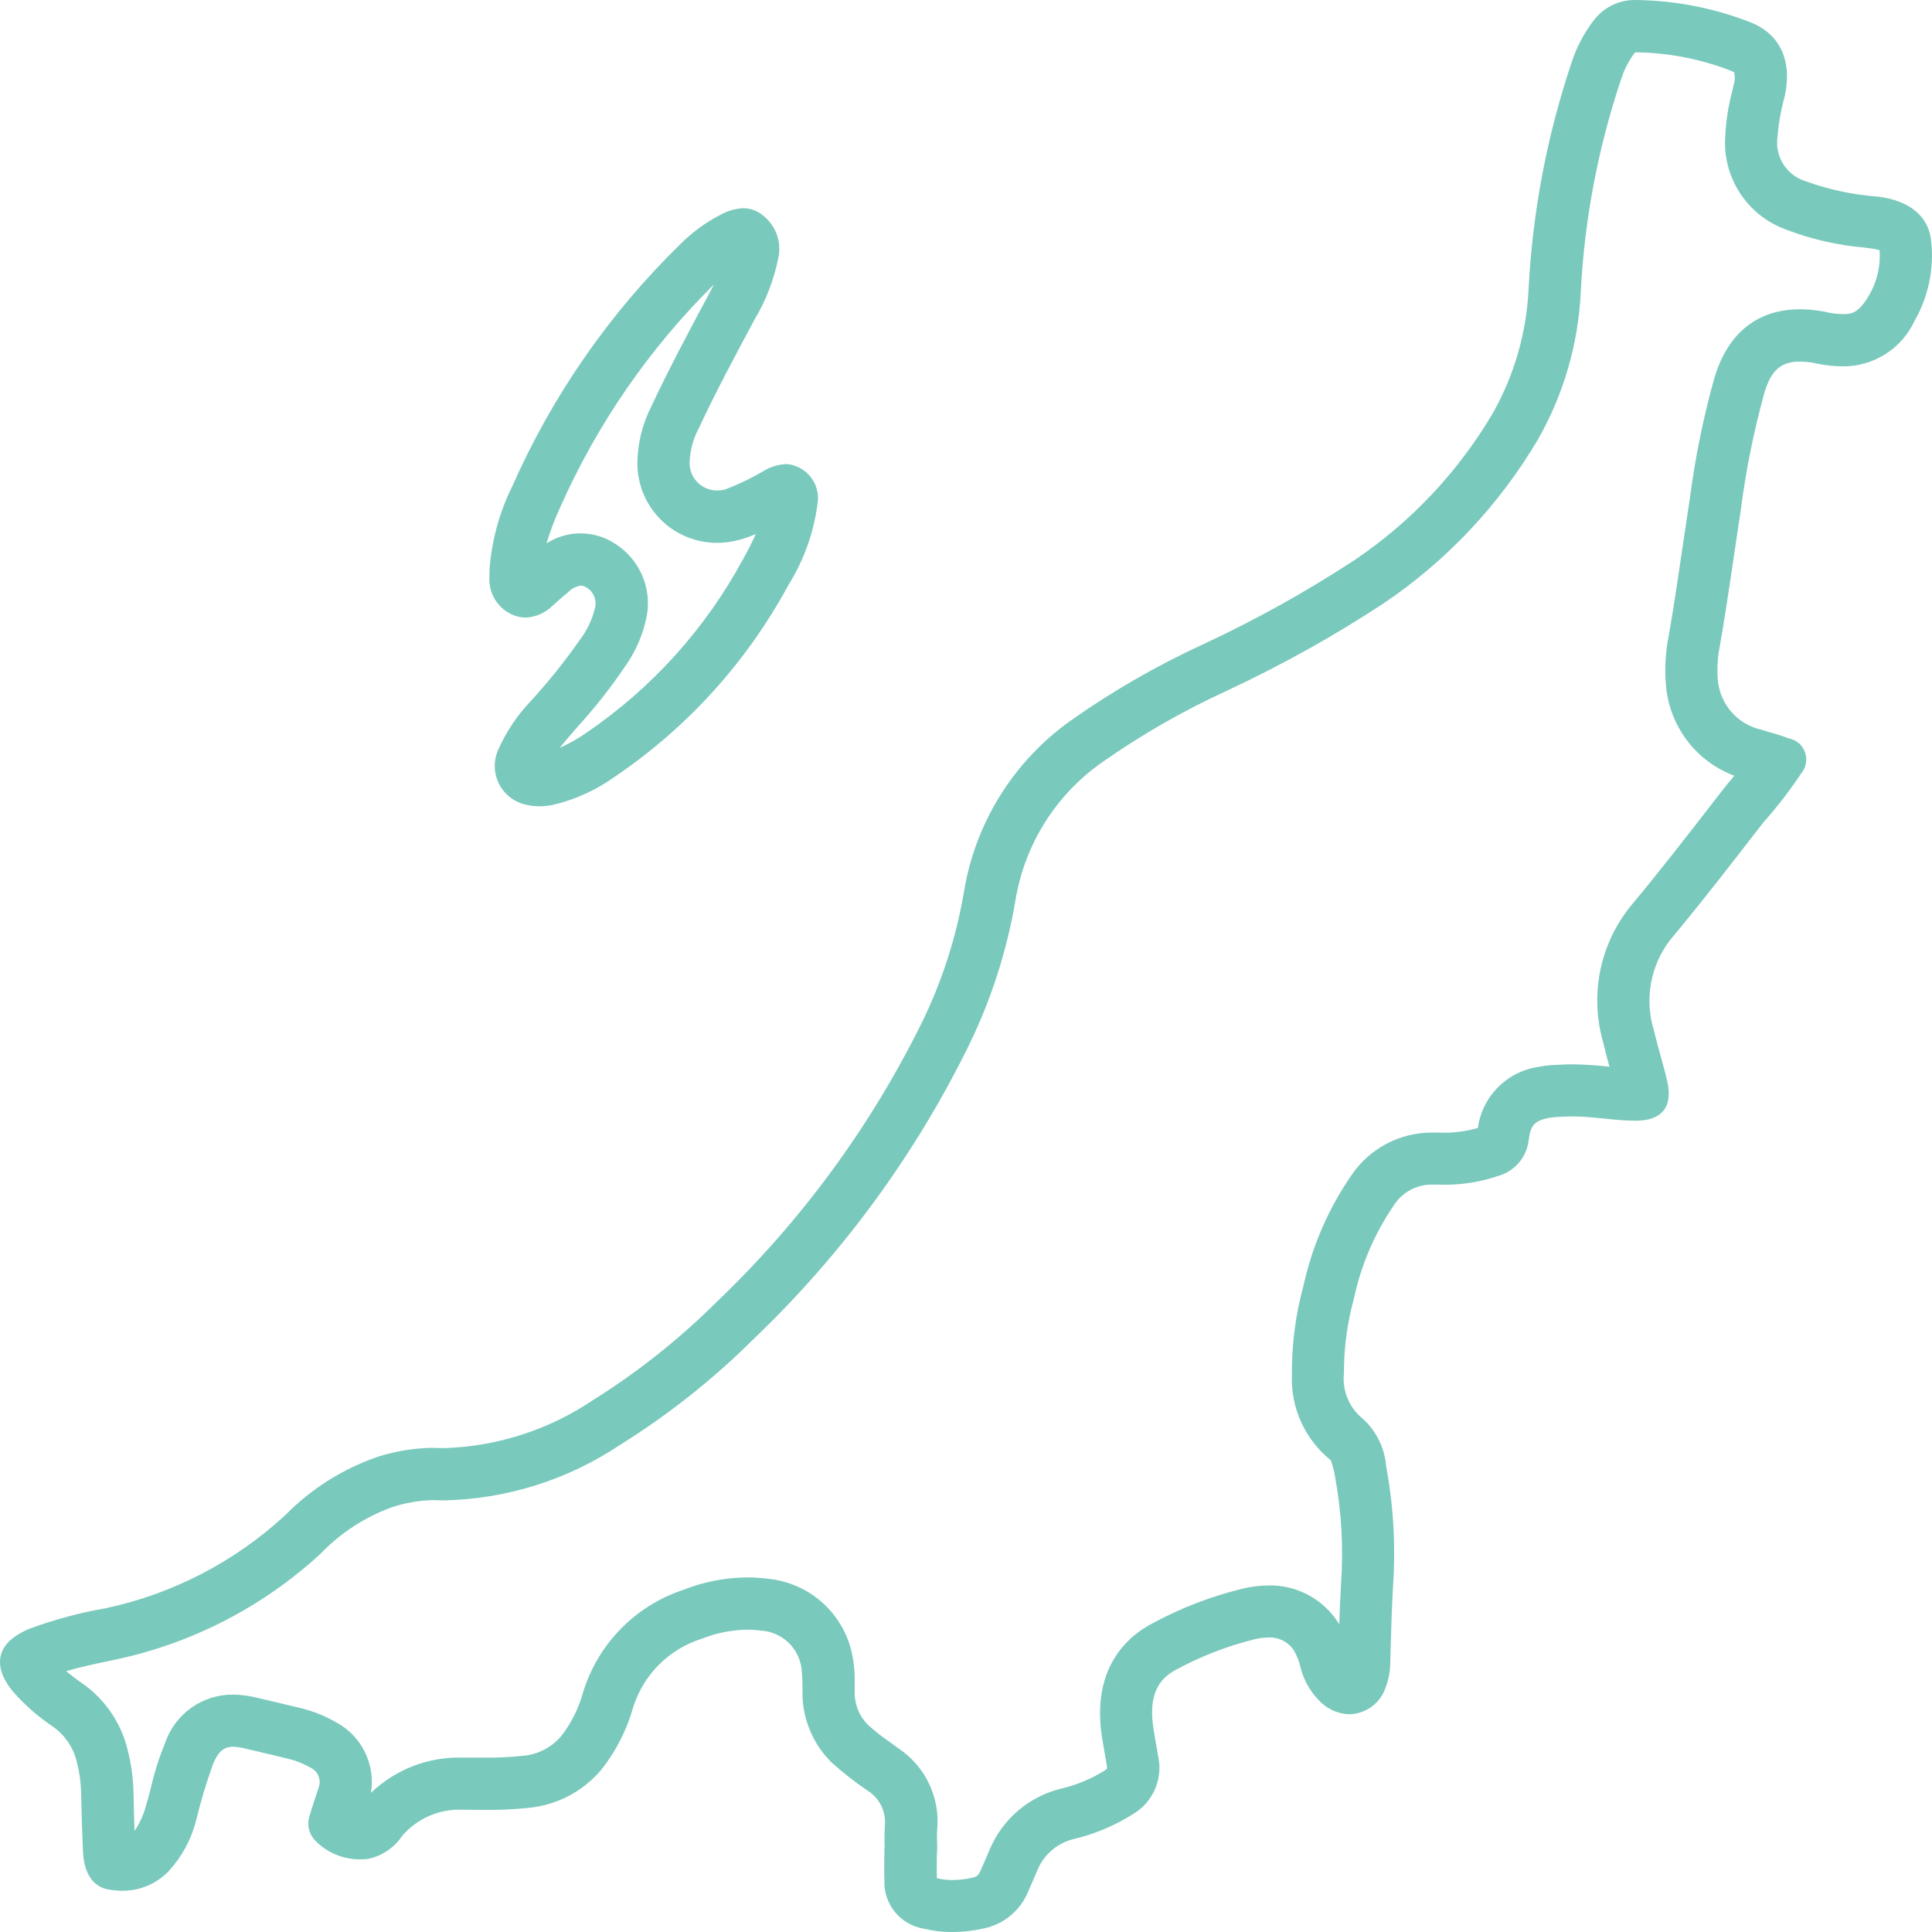
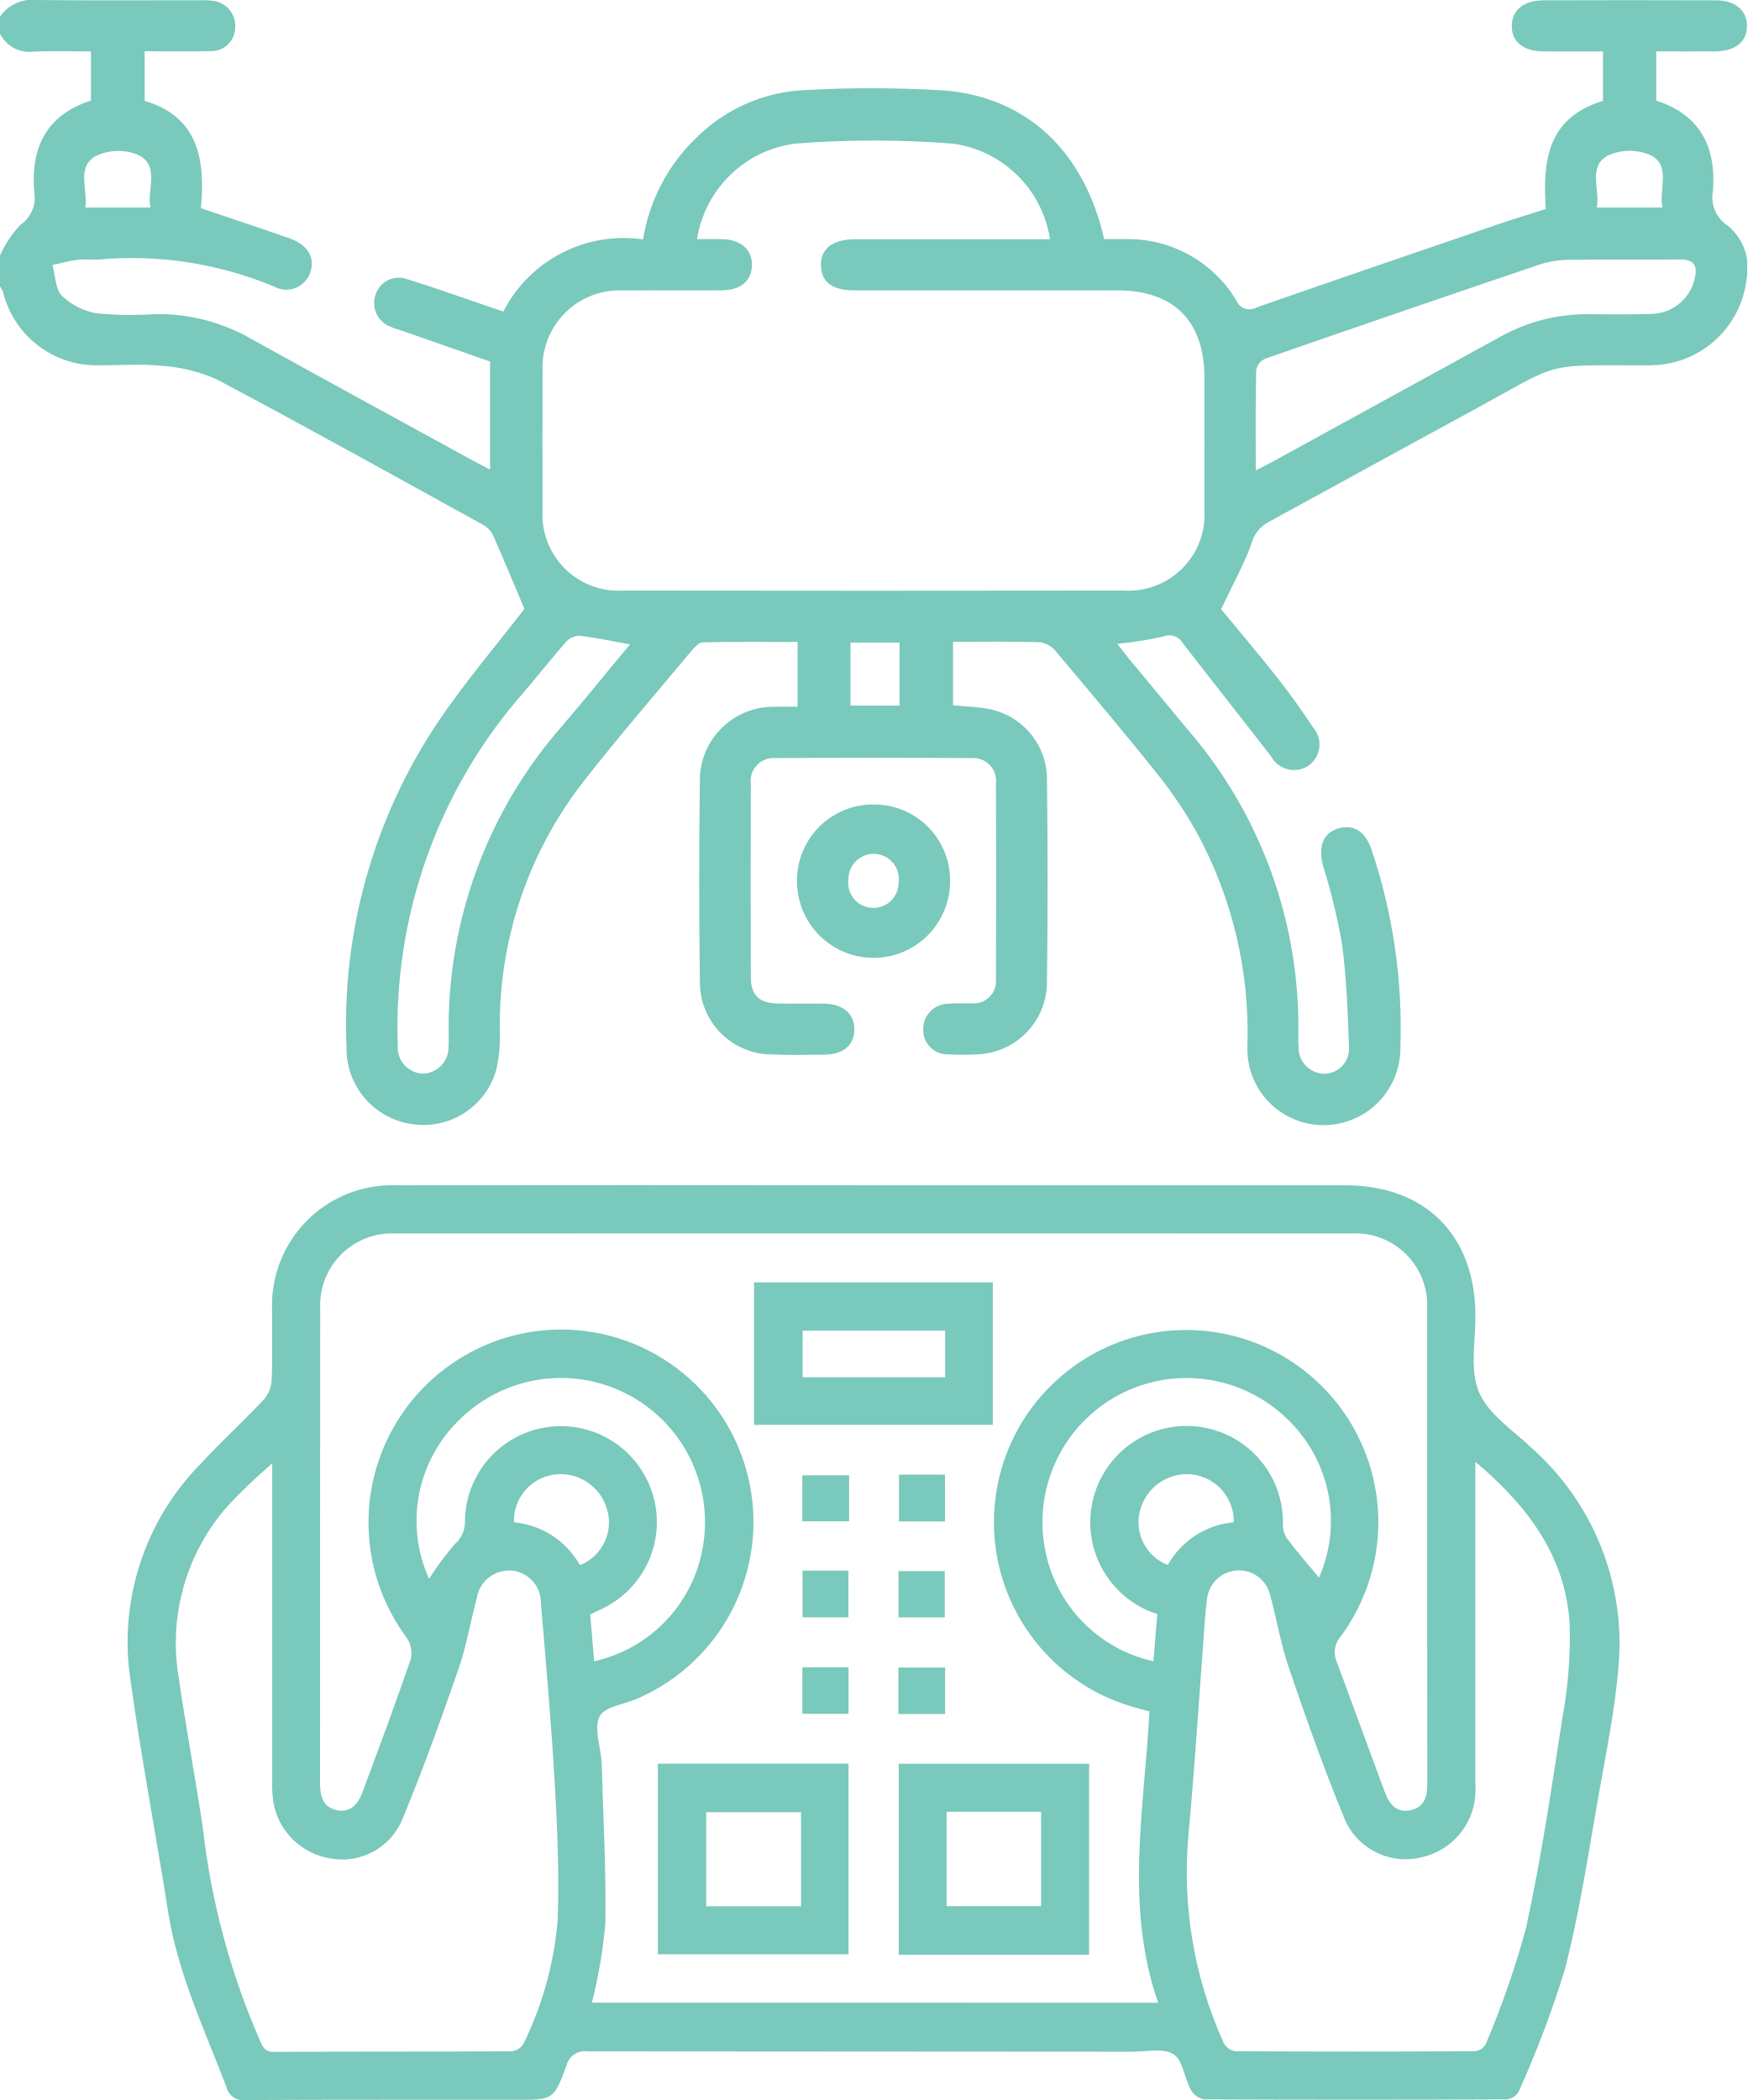
- <svg xmlns="http://www.w3.org/2000/svg" id="グループ_381" data-name="グループ 381" width="99.997" height="100" viewBox="0 0 99.997 100">
+ <svg xmlns="http://www.w3.org/2000/svg" id="グループ_396" data-name="グループ 396" width="83.203" height="100" viewBox="0 0 83.203 100">
  <defs>
    <clipPath id="clip-path">
-       <rect id="長方形_23827" data-name="長方形 23827" width="99.997" height="100" fill="#79c9bc" />
+       <rect id="長方形_23846" data-name="長方形 23846" width="83.203" height="100" fill="#79c9bc" />
    </clipPath>
  </defs>
-   <g id="グループ_380" data-name="グループ 380" clip-path="url(#clip-path)">
-     <path id="パス_518" data-name="パス 518" d="M84.644,2.707a14.045,14.045,0,0,1,4.971.964,1,1,0,0,1,.146.074,1.263,1.263,0,0,1-.027.654c-.027.121-.056.242-.084.363A11.036,11.036,0,0,0,89.3,7.029a4.774,4.774,0,0,0,3.1,4.835,14.754,14.754,0,0,0,4.093.949l.389.05a2.307,2.307,0,0,1,.406.086,4.045,4.045,0,0,1-.524,2.3c-.578,1.009-.972,1.009-1.391,1.009a4.062,4.062,0,0,1-.766-.085c-.1-.027-.209-.049-.315-.066a7.268,7.268,0,0,0-1.132-.1c-1.526,0-3.53.612-4.416,3.529a44.242,44.242,0,0,0-1.268,6.2l-.043.28c-.123.8-.241,1.6-.358,2.4-.22,1.5-.447,3.045-.711,4.543a8.887,8.887,0,0,0-.133,2.51,5.477,5.477,0,0,0,3.537,4.683c-.206.242-.415.494-.626.766l-.277.358c-1.448,1.871-2.944,3.805-4.471,5.633a7.774,7.774,0,0,0-1.41,7.053c.1.435.211.85.322,1.252a18.677,18.677,0,0,0-1.923-.125c-.227,0-.451.007-.665.022l-.132.006a5.518,5.518,0,0,0-.923.1,3.7,3.7,0,0,0-3.167,3.165,6.164,6.164,0,0,1-1.839.246q-.165,0-.332-.006l-.19,0a5.018,5.018,0,0,0-4.156,2.166,16.165,16.165,0,0,0-2.51,5.757,16.855,16.855,0,0,0-.6,4.6,5.394,5.394,0,0,0,2.012,4.437,4.291,4.291,0,0,1,.221.847,22.091,22.091,0,0,1,.308,5.577c-.04.693-.067,1.385-.089,2.069-.056-.092-.118-.185-.186-.278a4.178,4.178,0,0,0-3.461-1.735,6.016,6.016,0,0,0-1.334.161,19.5,19.5,0,0,0-4.658,1.785c-1.24.634-3.232,2.253-2.633,5.978.051.319.107.638.163.957l.071.41a.986.986,0,0,1,.017.191.952.952,0,0,1-.144.111,7.394,7.394,0,0,1-2.2.916,5.4,5.4,0,0,0-3.729,3.16l-.168.393c-.1.227-.193.453-.294.678-.146.324-.257.349-.424.386a4.845,4.845,0,0,1-1.037.122,3.343,3.343,0,0,1-.808-.094.177.177,0,0,1,0-.018c-.015-.3-.01-.625-.006-.974,0-.08,0-.161,0-.241a2.729,2.729,0,0,0,.018-.314c0-.145,0-.29-.008-.436,0-.165-.009-.351,0-.433A4.543,4.543,0,0,0,46.5,90.493c-.161-.119-.322-.236-.484-.354a9.845,9.845,0,0,1-1.09-.862,2.349,2.349,0,0,1-.688-1.731c-.005-.1,0-.209,0-.313a6.794,6.794,0,0,0-.095-1.414,4.936,4.936,0,0,0-4.375-4.1,8.279,8.279,0,0,0-1.087-.072,9.232,9.232,0,0,0-3.335.651A8.081,8.081,0,0,0,30.2,87.53a6.594,6.594,0,0,1-1.147,2.327,2.939,2.939,0,0,1-2.069,1.032,16.685,16.685,0,0,1-1.9.085q-.352,0-.7,0l-.386,0h-.047A6.571,6.571,0,0,0,19.2,92.8a3.5,3.5,0,0,0-1.818-3.662,6.732,6.732,0,0,0-1.789-.718l-.688-.165c-.563-.136-1.127-.272-1.692-.4a5.144,5.144,0,0,0-1.157-.142,3.685,3.685,0,0,0-3.509,2.5A14.581,14.581,0,0,0,7.819,92.5c-.088.343-.171.668-.263.961a4.3,4.3,0,0,1-.592,1.308c-.024-.684-.043-1.356-.055-2.01A9.65,9.65,0,0,0,6.6,90.551a5.861,5.861,0,0,0-2.349-3.425,9.911,9.911,0,0,1-.823-.628c.679-.2,1.413-.359,2.177-.519l.412-.087a22.571,22.571,0,0,0,10.565-5.463A9.768,9.768,0,0,1,20.321,78a7.607,7.607,0,0,1,1.974-.353l.14,0q.29.012.577.012a17.033,17.033,0,0,0,9.095-2.881,39.145,39.145,0,0,0,6.887-5.459A53.841,53.841,0,0,0,50.165,54.072a27.678,27.678,0,0,0,2.4-7.5,10.862,10.862,0,0,1,4.5-7.129,40.742,40.742,0,0,1,6.459-3.7l.057-.029a64.171,64.171,0,0,0,8.05-4.494,26.48,26.48,0,0,0,7.988-8.5,17.016,17.016,0,0,0,2.2-7.592A41.2,41.2,0,0,1,83.906,4.108a4.538,4.538,0,0,1,.664-1.316,1.1,1.1,0,0,1,.074-.085M48.482,95.654h0M84.582,0a2.651,2.651,0,0,0-2.14,1.122,7.174,7.174,0,0,0-1.088,2.088,43.847,43.847,0,0,0-2.235,11.748,14.444,14.444,0,0,1-1.841,6.412A23.638,23.638,0,0,1,70.095,29a62.263,62.263,0,0,1-7.775,4.327,43.178,43.178,0,0,0-6.881,3.957A13.56,13.56,0,0,0,49.9,46.128a24.84,24.84,0,0,1-2.167,6.766A51.559,51.559,0,0,1,37.1,67.383a36.629,36.629,0,0,1-6.411,5.089,14.582,14.582,0,0,1-7.681,2.482c-.155,0-.311,0-.468-.009-.083,0-.166-.005-.249-.005a9.9,9.9,0,0,0-2.718.457,12.335,12.335,0,0,0-4.809,3.028,19.786,19.786,0,0,1-9.312,4.822A22.2,22.2,0,0,0,1.534,84.3a3.8,3.8,0,0,0-.873.494c-.885.68-.884,1.7.017,2.766a10.262,10.262,0,0,0,2.036,1.79,3.129,3.129,0,0,1,1.268,1.871A6.912,6.912,0,0,1,4.2,92.81q.028,1.508.094,3.017c.048,1.117.513,1.827,1.3,1.97a4.1,4.1,0,0,0,.738.069,3.293,3.293,0,0,0,2.4-1.017,6.056,6.056,0,0,0,1.406-2.577,28.924,28.924,0,0,1,.894-2.983c.273-.625.538-.876,1.03-.876a2.6,2.6,0,0,1,.56.075c.784.177,1.565.371,2.347.558a4.007,4.007,0,0,1,1.069.432.819.819,0,0,1,.455,1.046c-.153.478-.322.951-.459,1.433a1.266,1.266,0,0,0,.286,1.314,3.213,3.213,0,0,0,2.312.969,3.774,3.774,0,0,0,.438-.027,2.825,2.825,0,0,0,1.749-1.19,3.89,3.89,0,0,1,3.134-1.351h.034c.368,0,.735.007,1.1.007a18.9,18.9,0,0,0,2.213-.1,5.615,5.615,0,0,0,3.825-1.98,9.276,9.276,0,0,0,1.655-3.253,5.424,5.424,0,0,1,3.529-3.521,6.623,6.623,0,0,1,2.37-.472,5.441,5.441,0,0,1,.728.048,2.251,2.251,0,0,1,2.076,1.928,9.6,9.6,0,0,1,.051,1.355,5.081,5.081,0,0,0,1.49,3.522,17.019,17.019,0,0,0,1.857,1.46A1.918,1.918,0,0,1,45.8,94.5a10.968,10.968,0,0,0-.007,1.157h-.016c0,.554-.023,1.109,0,1.661a2.429,2.429,0,0,0,2.044,2.51,6.091,6.091,0,0,0,1.468.175,7.523,7.523,0,0,0,1.621-.185A3.181,3.181,0,0,0,53.221,97.9c.165-.367.319-.738.479-1.107a2.716,2.716,0,0,1,1.927-1.617,10.063,10.063,0,0,0,3-1.268,2.786,2.786,0,0,0,1.315-3.026c-.076-.446-.157-.892-.229-1.338-.252-1.568.071-2.566,1.193-3.139a17.277,17.277,0,0,1,4.022-1.555,3.408,3.408,0,0,1,.739-.094,1.48,1.48,0,0,1,1.277.625,3.121,3.121,0,0,1,.385.977A3.728,3.728,0,0,0,68.4,88.141a2.214,2.214,0,0,0,1.454.589,2.029,2.029,0,0,0,1.865-1.385,3.666,3.666,0,0,0,.24-1.276c.039-1.307.066-2.615.142-3.921a24.818,24.818,0,0,0-.354-6.255,3.736,3.736,0,0,0-1.185-2.439,2.66,2.66,0,0,1-1-2.378,14.416,14.416,0,0,1,.519-3.872,13.52,13.52,0,0,1,2.064-4.819,2.326,2.326,0,0,1,1.981-1.071l.1,0q.211.007.421.007a8.6,8.6,0,0,0,2.944-.469,2.175,2.175,0,0,0,1.537-1.87c.1-.759.309-.973,1.063-1.126a5.355,5.355,0,0,1,.7-.055c.161-.011.322-.016.483-.016,1.1,0,2.181.221,3.277.223h.01c1.378,0,1.947-.726,1.627-2.081-.2-.863-.477-1.711-.675-2.576a5.158,5.158,0,0,1,.848-4.717c1.656-1.983,3.232-4.028,4.812-6.07a22.357,22.357,0,0,0,1.965-2.545,1.113,1.113,0,0,0-.645-1.8c-.468-.181-.958-.3-1.438-.451a2.888,2.888,0,0,1-2.242-2.6,6.2,6.2,0,0,1,.108-1.75c.409-2.324.718-4.662,1.078-6.993a44.073,44.073,0,0,1,1.226-6.1c.35-1.154.852-1.609,1.827-1.609a4.64,4.64,0,0,1,.713.063c.05.008.1.024.147.034a6.77,6.77,0,0,0,1.354.149,4.066,4.066,0,0,0,3.74-2.371,6.814,6.814,0,0,0,.856-4.074c-.12-1.323-1.11-2.124-2.736-2.337a13.98,13.98,0,0,1-3.769-.8A2.085,2.085,0,0,1,92,7.111a11.316,11.316,0,0,1,.375-2.122c.4-1.791-.206-3.205-1.749-3.827A16.886,16.886,0,0,0,84.644,0h-.062" transform="translate(0)" fill="#79c9bc" />
-     <path id="パス_519" data-name="パス 519" d="M58.326,23.828c-.092.18-.189.364-.29.553l-.147.275c-.939,1.759-1.911,3.578-2.785,5.448a6.681,6.681,0,0,0-.738,2.951A4.12,4.12,0,0,0,58.5,37.193a4.354,4.354,0,0,0,1.132-.152,6.189,6.189,0,0,0,.866-.306c-.182.413-.405.844-.661,1.306a25.582,25.582,0,0,1-8.134,9,8.945,8.945,0,0,1-1.362.773c.159-.2.332-.407.509-.613.153-.178.308-.355.462-.532a26.613,26.613,0,0,0,2.34-2.964l.036-.054a6.747,6.747,0,0,0,1.159-2.639,3.647,3.647,0,0,0-1.6-3.752,3.251,3.251,0,0,0-3.581-.039,14.082,14.082,0,0,1,.7-1.853,37.75,37.75,0,0,1,7.961-11.544m4.025,11.954h0m-2.5-15.906a2.734,2.734,0,0,0-1.21.355,8.38,8.38,0,0,0-2.061,1.515,40.289,40.289,0,0,0-8.692,12.531,11.568,11.568,0,0,0-1.178,4.387c0,.1,0,.2,0,.3a1.992,1.992,0,0,0,1.175,1.947,1.762,1.762,0,0,0,.706.155,2.109,2.109,0,0,0,1.377-.607c.265-.232.521-.476.8-.693a1.181,1.181,0,0,1,.661-.355.577.577,0,0,1,.323.108.954.954,0,0,1,.422,1.045,4.45,4.45,0,0,1-.792,1.665A31.118,31.118,0,0,1,48.8,45.439a8.726,8.726,0,0,0-1.613,2.415,2.052,2.052,0,0,0,1.493,2.909,2.755,2.755,0,0,0,.617.067,3.552,3.552,0,0,0,.732-.08,9.087,9.087,0,0,0,3.182-1.46A28.118,28.118,0,0,0,62.2,39.35a10.426,10.426,0,0,0,1.485-4.134,1.774,1.774,0,0,0-1.437-2.082,1.316,1.316,0,0,0-.209-.016,2.521,2.521,0,0,0-1.041.3,13.565,13.565,0,0,1-2.077,1.009,1.609,1.609,0,0,1-.425.057,1.42,1.42,0,0,1-1.426-1.459,4.1,4.1,0,0,1,.484-1.779c.887-1.9,1.88-3.744,2.868-5.592a10.1,10.1,0,0,0,1.243-3.217,2.189,2.189,0,0,0-.8-2.191,1.563,1.563,0,0,0-1.006-.372" transform="translate(-21.377 -9.096)" fill="#79c9bc" />
+   <g id="グループ_395" data-name="グループ 395" clip-path="url(#clip-path)">
+     <path id="パス_545" data-name="パス 545" d="M0,.795A1.856,1.856,0,0,1,1.736,0C4.309.03,6.882.011,9.454.012A4.357,4.357,0,0,1,10.1.033,1.2,1.2,0,0,1,11.2,1.318a1.131,1.131,0,0,1-1.171,1.116C9,2.46,7.975,2.44,6.888,2.44V4.8c2.594.773,2.887,2.85,2.68,5.114,1.452.492,2.831.95,4.2,1.428.9.315,1.254.922,1,1.653a1.211,1.211,0,0,1-1.749.636,17.617,17.617,0,0,0-8.334-1.272c-.324.019-.654-.03-.974.011-.408.052-.809.163-1.213.249.139.5.134,1.149.454,1.473a3.126,3.126,0,0,0,1.66.827,16.279,16.279,0,0,0,2.757.039,8.874,8.874,0,0,1,4.579,1.17c3.5,1.944,7.016,3.856,10.526,5.78.258.141.52.274.862.453V17.214l-4.118-1.439c-.2-.071-.417-.123-.613-.211a1.208,1.208,0,0,1-.721-1.529,1.155,1.155,0,0,1,1.5-.742c1.214.372,2.41.8,3.613,1.212l.971.331A6.442,6.442,0,0,1,30.621,11.4a8.608,8.608,0,0,1,2.566-4.867,7.793,7.793,0,0,1,5.094-2.24,56.227,56.227,0,0,1,6.656.013c3.967.312,6.693,2.9,7.644,7.081.311,0,.653-.005.994,0a6.017,6.017,0,0,1,5.3,2.919.671.671,0,0,0,.967.333c3.853-1.346,7.716-2.665,11.578-3.986.69-.236,1.39-.444,2.19-.7-.144-2.2.024-4.342,2.725-5.149V2.449c-.96,0-1.9.007-2.837,0-.958-.009-1.507-.456-1.507-1.206S72.548.018,73.5.015Q77.6,0,81.7.015c.94,0,1.5.487,1.49,1.239s-.559,1.184-1.52,1.193c-.916.008-1.832,0-2.8,0V4.791c2.068.666,2.867,2.183,2.7,4.3a1.6,1.6,0,0,0,.691,1.644,2.592,2.592,0,0,1,.91,2.556,4.623,4.623,0,0,1-4.425,4.1c-.081,0-.162.008-.244.008-5.251,0-3.978-.234-8.717,2.335-3.139,1.7-6.262,3.431-9.4,5.134a1.645,1.645,0,0,0-.792,1.023c-.371,1.026-.911,1.99-1.446,3.116.8.973,1.762,2.1,2.68,3.265.6.764,1.168,1.56,1.706,2.371a1.233,1.233,0,0,1-.262,1.844,1.251,1.251,0,0,1-1.749-.478c-1.391-1.8-2.8-3.577-4.193-5.375a.751.751,0,0,0-.95-.32,17.284,17.284,0,0,1-2.174.345c.2.254.367.48.547.7q1.45,1.752,2.906,3.5a21.621,21.621,0,0,1,5.17,14.267c0,.244-.008.488.01.731a1.244,1.244,0,0,0,1.2,1.275,1.185,1.185,0,0,0,1.2-1.27c-.056-1.647-.114-3.3-.334-4.933a29.888,29.888,0,0,0-.9-3.7c-.244-.913,0-1.564.724-1.779s1.287.135,1.582,1a26.6,26.6,0,0,1,1.376,9.428,3.66,3.66,0,0,1-3.636,3.7,3.622,3.622,0,0,1-3.647-3.766,19.9,19.9,0,0,0-2.4-10.145,20.44,20.44,0,0,0-1.8-2.7c-1.586-1.99-3.228-3.936-4.867-5.882a1.285,1.285,0,0,0-.76-.5c-1.375-.049-2.753-.023-4.191-.023v3.024c.572.056,1.139.064,1.686.173a3.406,3.406,0,0,1,2.785,3.259q.062,4.914,0,9.83a3.446,3.446,0,0,1-3.32,3.36,12.788,12.788,0,0,1-1.38,0,1.156,1.156,0,0,1-1.192-1.176,1.2,1.2,0,0,1,1.15-1.233c.375-.039.757-.012,1.136-.02a1.067,1.067,0,0,0,1.178-1.157q.023-4.671,0-9.343A1.078,1.078,0,0,0,46.279,36.1q-4.671-.032-9.343,0a1.093,1.093,0,0,0-1.181,1.248q-.018,4.59,0,9.181c0,.852.393,1.233,1.243,1.255.758.019,1.517-.007,2.275.01.886.02,1.414.491,1.411,1.228s-.509,1.19-1.418,1.2c-.866.011-1.734.023-2.6-.012a3.433,3.433,0,0,1-3.336-3.341q-.068-4.914,0-9.83a3.5,3.5,0,0,1,3.488-3.383c.372-.016.746,0,1.163,0V30.569c-1.5,0-3.009-.015-4.514.019-.188,0-.4.243-.551.42-1.7,2.036-3.438,4.045-5.073,6.133a18.893,18.893,0,0,0-4.042,12,6.835,6.835,0,0,1-.182,1.847,3.6,3.6,0,0,1-3.863,2.559A3.635,3.635,0,0,1,16.5,49.887,25.843,25.843,0,0,1,20.779,34.5c1.317-1.976,2.876-3.79,4.193-5.505-.511-1.212-.985-2.366-1.492-3.505a1.158,1.158,0,0,0-.48-.5c-4.216-2.325-8.422-4.668-12.676-6.923a7.5,7.5,0,0,0-2.644-.646c-.963-.108-1.947-.015-2.922-.028A4.58,4.58,0,0,1,.147,13.91,1.659,1.659,0,0,0,0,13.632V12.169a5.208,5.208,0,0,1,.963-1.455A1.568,1.568,0,0,0,1.63,9.14c-.181-2.133.606-3.683,2.7-4.35V2.449c-.947,0-1.837-.033-2.723.01A1.566,1.566,0,0,1,0,1.607ZM50,11.386a5.412,5.412,0,0,0-4.628-4.545,47.641,47.641,0,0,0-7.531,0,5.443,5.443,0,0,0-4.649,4.548c.412,0,.814-.011,1.215,0,.884.028,1.41.5,1.4,1.235s-.511,1.189-1.424,1.2c-1.57.012-3.141-.009-4.712.007a3.665,3.665,0,0,0-3.833,3.835q-.016,3.29,0,6.58a3.625,3.625,0,0,0,3.853,3.876q11.9.017,23.8,0a3.628,3.628,0,0,0,3.864-3.867c.009-2.085,0-4.17,0-6.256,0-2.714-1.449-4.171-4.152-4.172q-6.256,0-12.511,0c-1.061,0-1.584-.4-1.6-1.187-.013-.806.556-1.244,1.637-1.247,1.273,0,2.546,0,3.818,0H50M59.8,22.4c.392-.2.655-.334.911-.475q5.373-2.943,10.742-5.893a8.411,8.411,0,0,1,4.2-1.069c1,.006,2,.02,3.006-.016A2.144,2.144,0,0,0,80.7,13.274c.153-.611-.017-.926-.706-.918-1.76.02-3.521-.007-5.281.017a4.478,4.478,0,0,0-1.357.211q-6.568,2.222-13.117,4.5a.759.759,0,0,0-.421.548c-.034,1.542-.019,3.084-.019,4.764M30,30.685c-.89-.16-1.649-.326-2.417-.414a.9.9,0,0,0-.644.311c-.679.771-1.31,1.585-1.981,2.363A24.162,24.162,0,0,0,18.943,49.8a1.234,1.234,0,0,0,1.233,1.325,1.257,1.257,0,0,0,1.184-1.3c.012-.162.009-.325.008-.487A21.752,21.752,0,0,1,26.8,34.533C27.871,33.283,28.9,32,30,30.685M7.165,9.883c-.174-.9.459-2-.591-2.511a2.479,2.479,0,0,0-2.048.077c-.9.553-.324,1.6-.468,2.434Zm72,0c-.177-.9.421-1.981-.555-2.49a2.5,2.5,0,0,0-2.055.02c-.946.527-.358,1.591-.515,2.469ZM40.5,33.6h2.337v-3H40.5Z" transform="translate(0 0)" fill="#79c9bc" />
+     <path id="パス_546" data-name="パス 546" d="M178.474,176.472a3.613,3.613,0,0,1,3.649,3.653,3.644,3.644,0,0,1-7.289.01,3.617,3.617,0,0,1,3.639-3.663m-1.188,3.538a1.2,1.2,0,1,0,2.385.2,1.2,1.2,0,1,0-2.385-.2" transform="translate(-136.88 -138.163)" fill="#79c9bc" />
+     <path id="パス_547" data-name="パス 547" d="M63.572,260H85.985c3.826,0,6.195,2.378,6.208,6.206,0,1.233-.275,2.608.176,3.661s1.641,1.816,2.536,2.675a12.422,12.422,0,0,1,4.109,10.267c-.159,2.109-.6,4.2-.965,6.288-.49,2.767-.9,5.559-1.607,8.274a48.971,48.971,0,0,1-2.2,5.806.749.749,0,0,1-.574.351q-7.2.029-14.393,0a.938.938,0,0,1-.642-.465c-.3-.56-.374-1.4-.821-1.687-.483-.305-1.288-.117-1.952-.117q-12.961-.005-25.922-.016a.911.911,0,0,0-1.036.69c-.6,1.626-.632,1.615-2.378,1.615-4.3,0-8.593-.009-12.889.012a.825.825,0,0,1-.924-.629c-1.041-2.736-2.308-5.39-2.771-8.322-.584-3.7-1.286-7.376-1.8-11.082a12.094,12.094,0,0,1,3.336-10.253c.972-1.05,2.03-2.02,3.012-3.062a1.541,1.541,0,0,0,.381-.919c.045-1.12.013-2.243.019-3.364A5.72,5.72,0,0,1,40.8,260q11.385-.013,22.771,0m13.511,38.925c-1.6-4.607-.659-9.225-.414-13.87l-.632-.172a9.153,9.153,0,0,1,2.519-17.99,9.153,9.153,0,0,1,7.23,14.58,1.134,1.134,0,0,0-.216,1.172c.783,2.094,1.542,4.2,2.325,6.292.208.558.582.978,1.244.814s.764-.683.763-1.287q-.013-11.279-.008-22.558a3.42,3.42,0,0,0-3.589-3.612q-22.775-.007-45.551,0a3.417,3.417,0,0,0-3.572,3.556q-.012,11.315-.009,22.629c0,.608.128,1.124.778,1.275s1.028-.276,1.235-.832c.788-2.118,1.579-4.236,2.314-6.372a1.309,1.309,0,0,0-.206-1.013,9.189,9.189,0,0,1,6.881-14.655,9.162,9.162,0,0,1,4.063,17.58c-.61.263-1.524.373-1.752.828-.275.548.032,1.388.087,2.1,0,.024.008.047.009.071.071,2.571.222,5.144.177,7.713a24.282,24.282,0,0,1-.639,3.75ZM92.19,273.165v.883q0,7.268,0,14.537A3.276,3.276,0,0,1,89.622,292a3.153,3.153,0,0,1-3.715-1.96c-.948-2.309-1.781-4.667-2.589-7.029-.384-1.124-.582-2.31-.892-3.46a1.528,1.528,0,0,0-3.019.2c-.048.33-.075.664-.1,1-.258,3.4-.469,6.809-.783,10.206a19.675,19.675,0,0,0,1.689,9.9.758.758,0,0,0,.556.379q5.694.034,11.387,0a.675.675,0,0,0,.52-.322,42.922,42.922,0,0,0,1.92-5.525c.722-3.3,1.22-6.659,1.732-10a21.25,21.25,0,0,0,.35-4.541c-.209-3.2-2-5.588-4.488-7.681m-57.3.08a26.944,26.944,0,0,0-2.106,2.014,9.854,9.854,0,0,0-2.363,8.049c.352,2.454.817,4.891,1.177,7.344a34.987,34.987,0,0,0,2.7,10.043c.144.3.21.574.669.571,3.772-.022,7.544-.007,11.316-.028a.757.757,0,0,0,.574-.351,16.485,16.485,0,0,0,1.636-5.966c.069-2.138-.019-4.287-.142-6.425-.167-2.882-.42-5.759-.664-8.635a1.522,1.522,0,0,0-1.43-1.517,1.56,1.56,0,0,0-1.623,1.317c-.3,1.13-.492,2.292-.874,3.391-.844,2.425-1.713,4.846-2.7,7.216a3.1,3.1,0,0,1-3.358,1.791,3.281,3.281,0,0,1-2.749-2.656,5.848,5.848,0,0,1-.057-1.069c0-5.011,0-10.023,0-15.086m7.469,5.486a14.306,14.306,0,0,1,1.228-1.651A1.381,1.381,0,0,0,44.073,276a4.569,4.569,0,1,1,6.749,4.054c-.246.133-.5.245-.784.381l.187,2.23a6.726,6.726,0,0,0,5.2-5.585A6.862,6.862,0,0,0,43.878,271.1a6.7,6.7,0,0,0-1.52,7.631m34.683,1.688a4.588,4.588,0,1,1,5.985-4.35,1.263,1.263,0,0,0,.164.713c.5.665,1.051,1.293,1.554,1.9A6.706,6.706,0,0,0,83.2,271.1a6.862,6.862,0,0,0-11.522,6.125,6.722,6.722,0,0,0,5.178,5.439l.188-2.241m-27.495-2.335a2.188,2.188,0,0,0,1.288-2.668,2.3,2.3,0,0,0-2.53-1.643,2.221,2.221,0,0,0-1.9,2.273,4.017,4.017,0,0,1,3.142,2.038m27.992-.007a4.013,4.013,0,0,1,3.145-2.034,2.252,2.252,0,0,0-1.995-2.279,2.311,2.311,0,0,0-2.474,1.732,2.185,2.185,0,0,0,1.324,2.581" transform="translate(-21.932 -203.558)" fill="#79c9bc" />
+     <path id="パス_548" data-name="パス 548" d="M165.409,281.3H176.78v6.785H165.409Zm9.1,2.3h-6.788v2.219h6.788Z" transform="translate(-129.501 -220.235)" fill="#79c9bc" />
+     <path id="パス_549" data-name="パス 549" d="M144.3,386.868h9.079v9.078H144.3Zm6.818,2.312h-4.519v4.48h4.519Z" transform="translate(-112.972 -302.885)" fill="#79c9bc" />
+     <path id="パス_550" data-name="パス 550" d="M206.214,395.973h-9.066v-9.1h9.066Zm-6.787-2.316h4.5v-4.495h-4.5Z" transform="translate(-154.35 -302.887)" fill="#79c9bc" />
+     <rect id="長方形_23840" data-name="長方形 23840" width="2.228" height="2.19" transform="translate(38.207 70.252)" fill="#79c9bc" />
+     <rect id="長方形_23841" data-name="長方形 23841" width="2.191" height="2.228" transform="translate(42.81 70.22)" fill="#79c9bc" />
+     <rect id="長方形_23842" data-name="長方形 23842" width="2.187" height="2.225" transform="translate(38.215 74.793)" fill="#79c9bc" />
+     <rect id="長方形_23843" data-name="長方形 23843" width="2.203" height="2.205" transform="translate(42.786 74.815)" fill="#79c9bc" />
+     <rect id="長方形_23844" data-name="長方形 23844" width="2.199" height="2.211" transform="translate(38.209 79.396)" fill="#79c9bc" />
+     <rect id="長方形_23845" data-name="長方形 23845" width="2.224" height="2.211" transform="translate(42.781 79.408)" fill="#79c9bc" />
  </g>
</svg>
